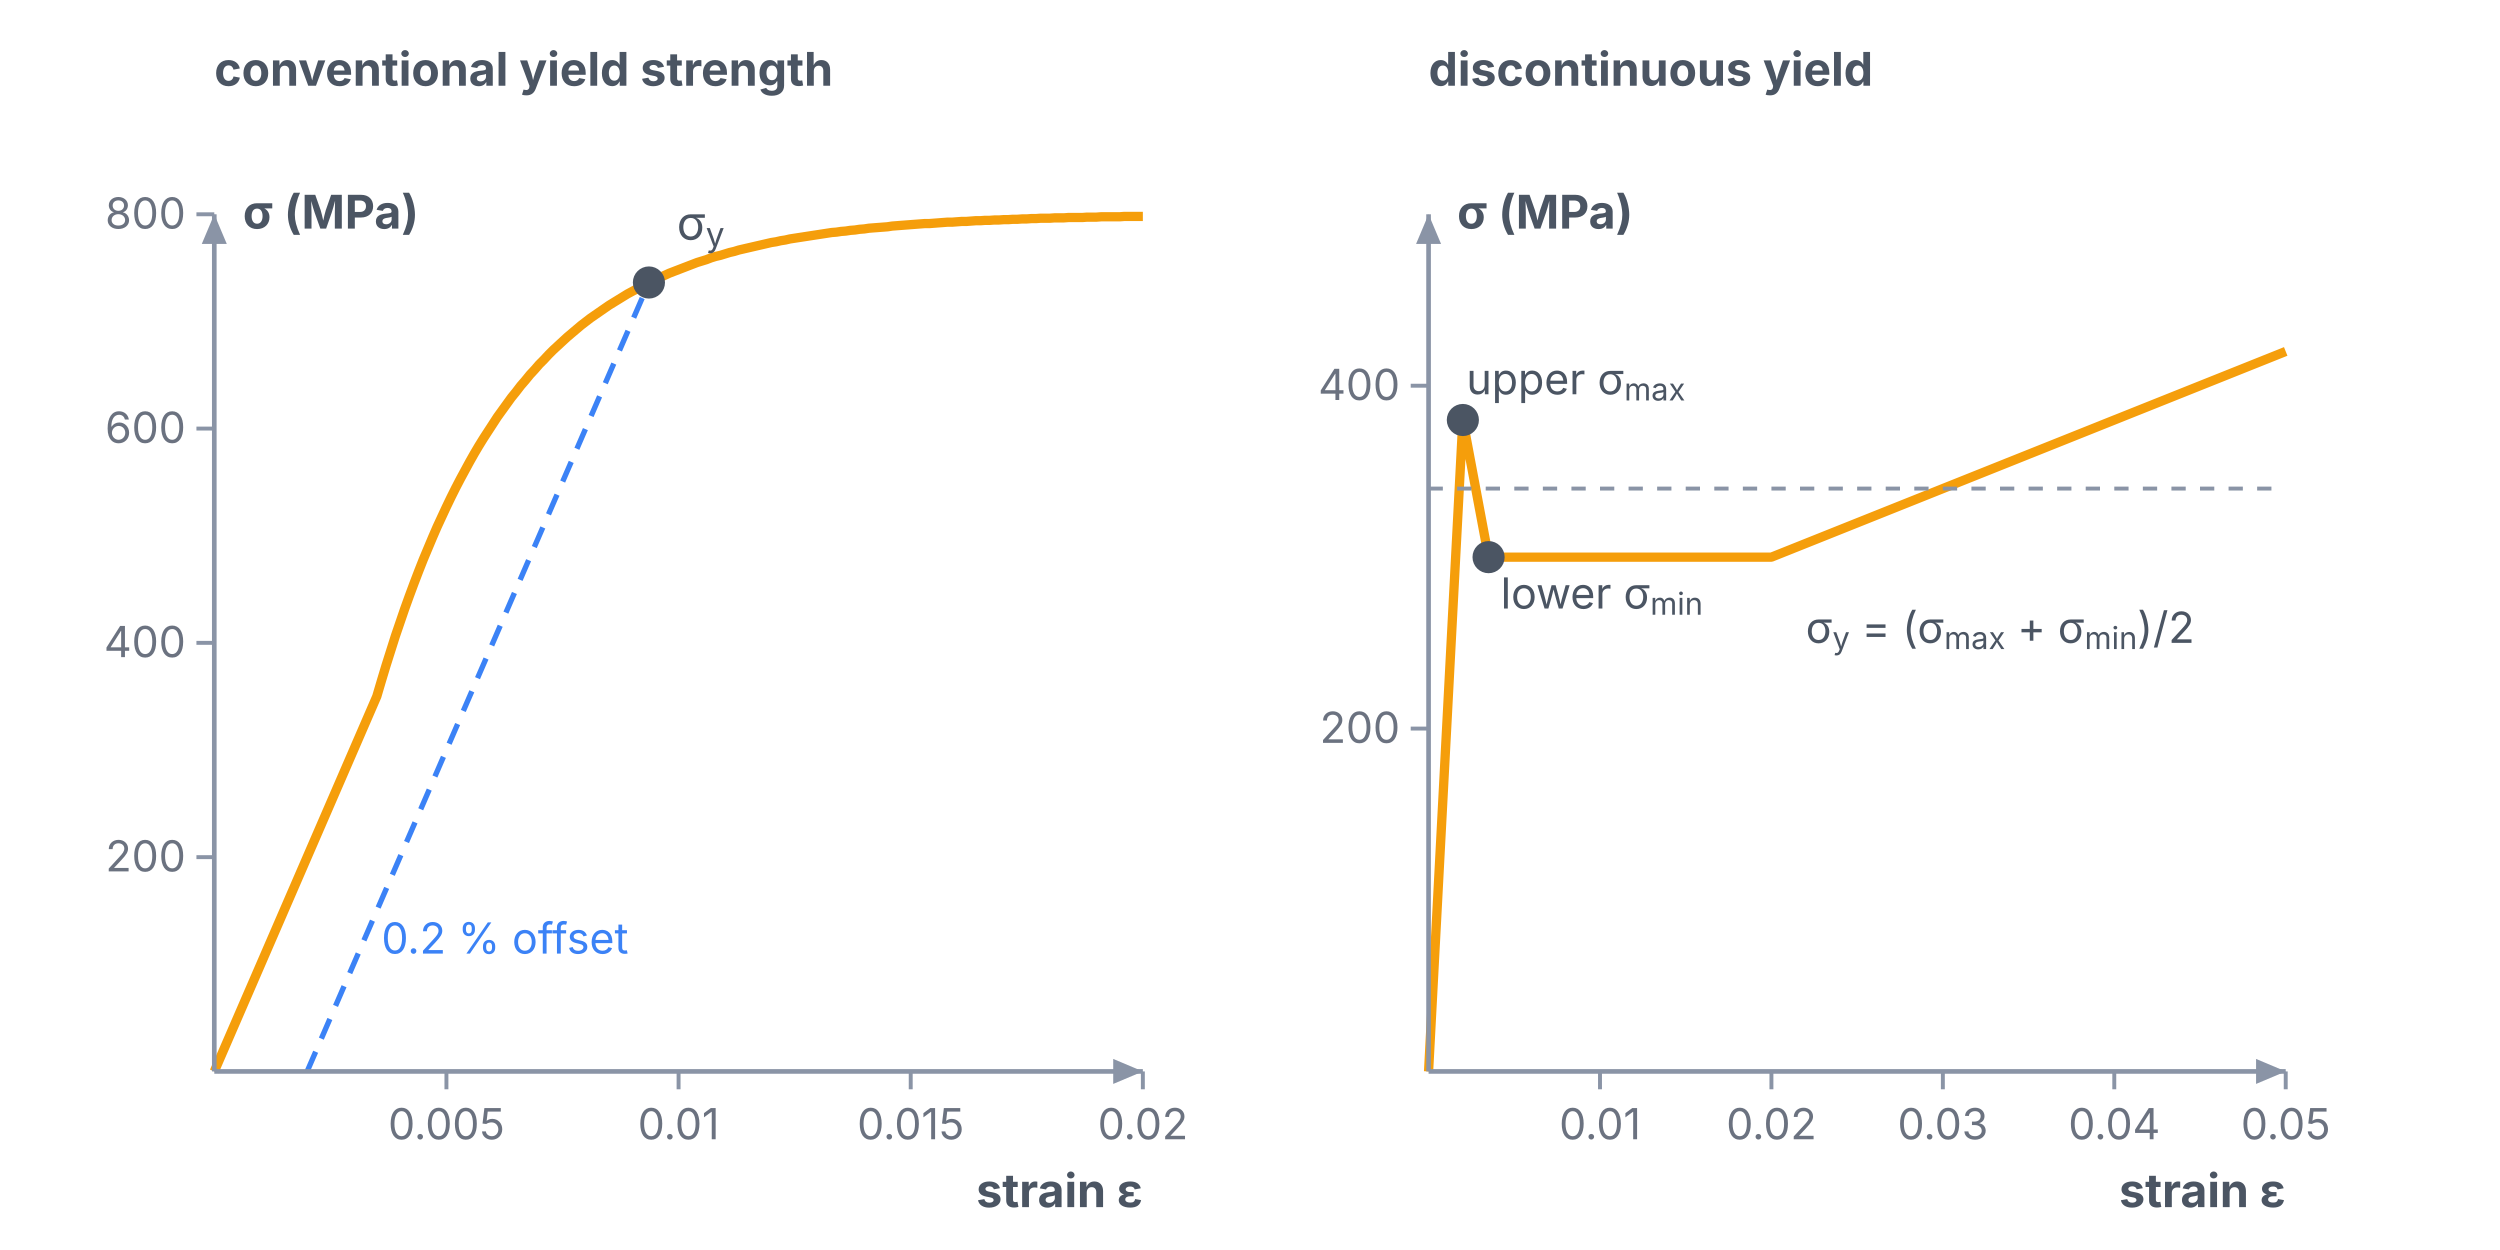
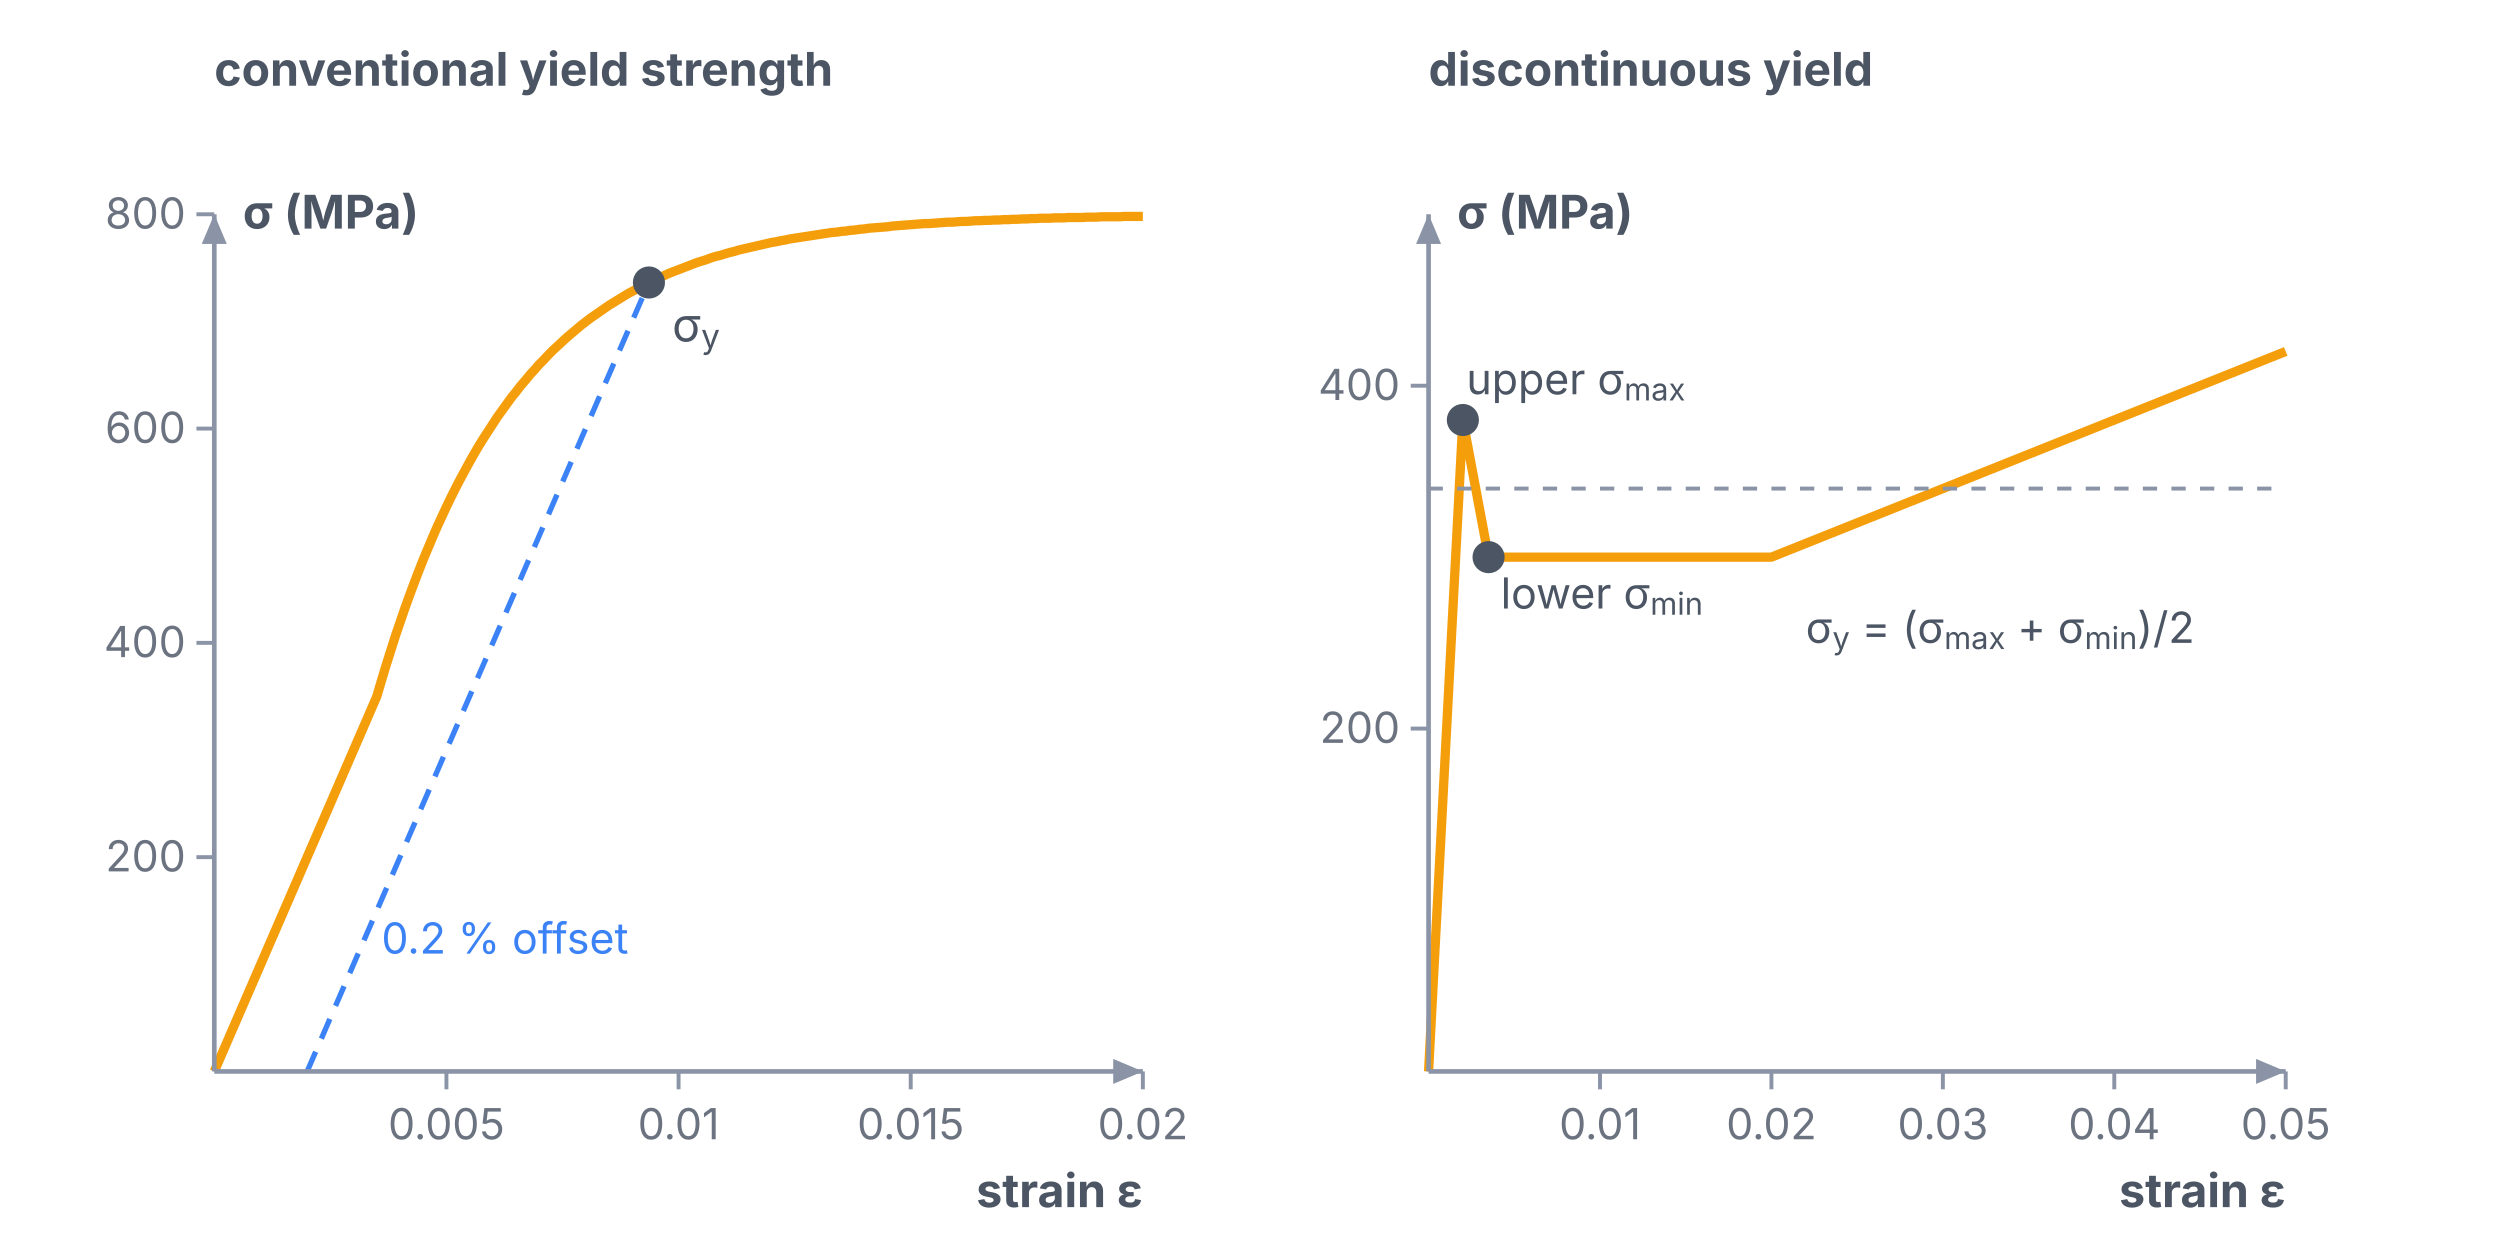
<svg xmlns="http://www.w3.org/2000/svg" viewBox="0 0 700 350" width="100%" class="fig-kit" style="max-width:700px;margin:0 auto;display:block" role="img" aria-label="Yield strength by the offset method and at a discontinuous yield">
  <g font-family="Inter, Arial, sans-serif" font-size="13" fill="#8a94a6">
    <polyline points="60.0,300.0 61.3,297.0 62.6,294.0 63.9,291.0 65.2,288.0 66.5,285.0 67.8,282.0 69.1,279.0 70.4,276.0 71.7,273.0 73.0,270.0 74.3,267.0 75.6,264.0 76.9,261.0 78.2,258.0 79.5,255.0 80.8,252.0 82.1,249.0 83.4,246.0 84.7,243.0 86.0,240.0 87.3,237.0 88.6,234.0 89.9,231.0 91.2,228.0 92.5,225.0 93.8,222.0 95.1,219.0 96.4,216.0 97.7,213.0 99.0,210.0 100.3,207.0 101.6,204.0 102.9,201.0 104.2,198.0 105.5,195.0 106.8,190.6 108.1,186.3 109.4,182.2 110.7,178.1 112.0,174.3 113.3,170.5 114.6,166.9 115.9,163.4 117.2,160.0 118.5,156.7 119.8,153.6 121.1,150.5 122.4,147.5 123.7,144.7 125.0,141.9 126.3,139.2 127.6,136.6 128.9,134.1 130.2,131.7 131.5,129.3 132.8,127.0 134.1,124.8 135.4,122.7 136.7,120.7 138.0,118.7 139.3,116.7 140.6,114.9 141.9,113.1 143.2,111.3 144.5,109.7 145.8,108.0 147.1,106.5 148.4,104.9 149.7,103.5 151.0,102.0 152.3,100.7 153.6,99.3 154.9,98.0 156.2,96.8 157.5,95.6 158.8,94.4 160.1,93.3 161.4,92.2 162.7,91.1 164.0,90.1 165.3,89.1 166.6,88.2 167.9,87.3 169.2,86.4 170.5,85.5 171.8,84.7 173.1,83.9 174.4,83.1 175.7,82.3 177.0,81.6 178.3,80.9 179.6,80.2 180.9,79.5 182.2,78.9 183.5,78.3 184.8,77.7 186.1,77.1 187.4,76.5 188.7,76.0 190.0,75.5 191.3,75.0 192.6,74.5 193.9,74.0 195.2,73.5 196.5,73.1 197.8,72.7 199.1,72.2 200.4,71.8 201.7,71.5 203.0,71.1 204.3,70.7 205.6,70.4 206.9,70.0 208.2,69.7 209.5,69.4 210.8,69.1 212.1,68.8 213.4,68.5 214.7,68.2 216.0,67.9 217.3,67.7 218.6,67.4 219.9,67.2 221.2,66.9 222.5,66.7 223.8,66.5 225.1,66.3 226.4,66.1 227.7,65.9 229.0,65.7 230.3,65.5 231.6,65.3 232.9,65.1 234.2,65.0 235.5,64.8 236.8,64.7 238.1,64.5 239.4,64.4 240.7,64.2 242.0,64.1 243.3,63.9 244.6,63.8 245.9,63.7 247.2,63.6 248.5,63.5 249.8,63.3 251.1,63.2 252.4,63.1 253.7,63.0 255.0,62.9 256.3,62.8 257.6,62.7 258.9,62.6 260.2,62.6 261.5,62.5 262.8,62.4 264.1,62.3 265.4,62.2 266.7,62.2 268.0,62.1 269.3,62.0 270.6,62.0 271.9,61.9 273.2,61.8 274.5,61.8 275.8,61.7 277.1,61.7 278.4,61.6 279.7,61.6 281.0,61.5 282.3,61.5 283.6,61.4 284.9,61.4 286.2,61.3 287.5,61.3 288.8,61.2 290.1,61.2 291.4,61.1 292.7,61.1 294.0,61.1 295.3,61.0 296.6,61.0 297.9,61.0 299.2,60.9 300.5,60.9 301.8,60.9 303.1,60.9 304.4,60.8 305.7,60.8 307.0,60.8 308.3,60.7 309.6,60.7 310.9,60.7 312.2,60.7 313.5,60.7 314.8,60.6 316.1,60.6 317.4,60.6 318.7,60.6 320.0,60.6" fill="none" stroke="#f59e0b" stroke-width="2.6" stroke-linejoin="round" />
    <polyline points="86.0,300.0 181.7,79.1" fill="none" stroke="#3b82f6" stroke-width="1.5" stroke-dasharray="6,4" stroke-linejoin="round" />
    <circle cx="181.7" cy="79.1" r="4" fill="#4b5563" stroke="#4b5563" stroke-width="1" />
-     <text x="189.5" y="67.1" fill="#4b5563" font-size="13" font-weight="400" text-anchor="start">σ<tspan baseline-shift="sub" font-size="72%">y</tspan>
+     <text x="188.2" y="95.6" fill="#4b5563" font-size="13" font-weight="400" text-anchor="start">σ<tspan baseline-shift="sub" font-size="72%">y</tspan>
    </text>
    <text x="106.8" y="267.0" fill="#3b82f6" font-size="12" font-weight="400" text-anchor="start">0.2 % offset</text>
    <line x1="60.0" y1="300.0" x2="320.0" y2="300.0" stroke="#8a94a6" stroke-width="1.3" />
    <path d="M320.0,300.0 L311.7,303.5 L311.7,296.5 Z" fill="#8a94a6" />
    <line x1="60.0" y1="300.0" x2="60.0" y2="60.0" stroke="#8a94a6" stroke-width="1.3" />
    <path d="M60.0,60.0 L63.5,68.3 L56.5,68.3 Z" fill="#8a94a6" />
    <line x1="125.0" y1="300.0" x2="125.0" y2="305.0" stroke="#8a94a6" stroke-width="1.1" />
    <text x="125.0" y="319.0" fill="#6b7280" font-size="12" font-weight="400" text-anchor="middle">0.005</text>
    <line x1="190.0" y1="300.0" x2="190.0" y2="305.0" stroke="#8a94a6" stroke-width="1.1" />
    <text x="190.0" y="319.0" fill="#6b7280" font-size="12" font-weight="400" text-anchor="middle">0.01</text>
    <line x1="255.0" y1="300.0" x2="255.0" y2="305.0" stroke="#8a94a6" stroke-width="1.1" />
    <text x="255.0" y="319.0" fill="#6b7280" font-size="12" font-weight="400" text-anchor="middle">0.015</text>
    <line x1="320.0" y1="300.0" x2="320.0" y2="305.0" stroke="#8a94a6" stroke-width="1.1" />
    <text x="320.0" y="319.0" fill="#6b7280" font-size="12" font-weight="400" text-anchor="middle">0.02</text>
    <line x1="55.0" y1="240.0" x2="60.0" y2="240.0" stroke="#8a94a6" stroke-width="1.1" />
    <text x="52.0" y="244.0" fill="#6b7280" font-size="12" font-weight="400" text-anchor="end">200</text>
    <line x1="55.0" y1="180.0" x2="60.0" y2="180.0" stroke="#8a94a6" stroke-width="1.1" />
    <text x="52.0" y="184.0" fill="#6b7280" font-size="12" font-weight="400" text-anchor="end">400</text>
    <line x1="55.0" y1="120.0" x2="60.0" y2="120.0" stroke="#8a94a6" stroke-width="1.1" />
    <text x="52.0" y="124.0" fill="#6b7280" font-size="12" font-weight="400" text-anchor="end">600</text>
    <line x1="55.0" y1="60.0" x2="60.0" y2="60.0" stroke="#8a94a6" stroke-width="1.1" />
    <text x="52.0" y="64.0" fill="#6b7280" font-size="12" font-weight="400" text-anchor="end">800</text>
    <text x="320.0" y="338.0" fill="#4b5563" font-size="13" font-weight="700" text-anchor="end">strain ε</text>
    <text x="68.0" y="64.0" fill="#4b5563" font-size="13" font-weight="700" text-anchor="start">σ (MPa)</text>
    <text x="60.0" y="24.0" fill="#4b5563" font-size="13" font-weight="700" text-anchor="start">conventional yield strength</text>
    <polyline points="400.0,300.0 409.6,117.6 416.8,156.0 496.0,156.0 640.0,98.4" fill="none" stroke="#f59e0b" stroke-width="2.6" stroke-linejoin="round" />
    <line x1="400.0" y1="136.8" x2="640.0" y2="136.8" stroke="#8a94a6" stroke-width="1.1" stroke-dasharray="4,4" />
    <circle cx="409.6" cy="117.6" r="4" fill="#4b5563" stroke="#4b5563" stroke-width="1" />
    <circle cx="416.8" cy="156.0" r="4" fill="#4b5563" stroke="#4b5563" stroke-width="1" />
    <text x="410.6" y="110.4" fill="#4b5563" font-size="12" font-weight="400" text-anchor="start">upper σ<tspan baseline-shift="sub" font-size="72%">max</tspan>
    </text>
    <text x="420.2" y="170.4" fill="#4b5563" font-size="12" font-weight="400" text-anchor="start">lower σ<tspan baseline-shift="sub" font-size="72%">min</tspan>
    </text>
    <text x="505.6" y="180.0" fill="#4b5563" font-size="12" font-weight="400" text-anchor="start">σ<tspan baseline-shift="sub" font-size="72%">y</tspan> = (σ<tspan baseline-shift="sub" font-size="72%">max</tspan> + σ<tspan baseline-shift="sub" font-size="72%">min</tspan>)/2</text>
    <line x1="400.0" y1="300.0" x2="640.0" y2="300.0" stroke="#8a94a6" stroke-width="1.3" />
    <path d="M640.0,300.0 L631.7,303.5 L631.7,296.5 Z" fill="#8a94a6" />
    <line x1="400.0" y1="300.0" x2="400.0" y2="60.0" stroke="#8a94a6" stroke-width="1.3" />
    <path d="M400.0,60.0 L403.5,68.3 L396.5,68.3 Z" fill="#8a94a6" />
    <line x1="448.0" y1="300.0" x2="448.0" y2="305.0" stroke="#8a94a6" stroke-width="1.1" />
    <text x="448.0" y="319.0" fill="#6b7280" font-size="12" font-weight="400" text-anchor="middle">0.01</text>
    <line x1="496.0" y1="300.0" x2="496.0" y2="305.0" stroke="#8a94a6" stroke-width="1.1" />
    <text x="496.0" y="319.0" fill="#6b7280" font-size="12" font-weight="400" text-anchor="middle">0.02</text>
    <line x1="544.0" y1="300.0" x2="544.0" y2="305.0" stroke="#8a94a6" stroke-width="1.1" />
    <text x="544.0" y="319.0" fill="#6b7280" font-size="12" font-weight="400" text-anchor="middle">0.03</text>
    <line x1="592.0" y1="300.0" x2="592.0" y2="305.0" stroke="#8a94a6" stroke-width="1.1" />
    <text x="592.0" y="319.0" fill="#6b7280" font-size="12" font-weight="400" text-anchor="middle">0.04</text>
    <line x1="640.0" y1="300.0" x2="640.0" y2="305.0" stroke="#8a94a6" stroke-width="1.1" />
    <text x="640.0" y="319.0" fill="#6b7280" font-size="12" font-weight="400" text-anchor="middle">0.05</text>
    <line x1="395.0" y1="204.0" x2="400.0" y2="204.0" stroke="#8a94a6" stroke-width="1.1" />
    <text x="392.0" y="208.0" fill="#6b7280" font-size="12" font-weight="400" text-anchor="end">200</text>
    <line x1="395.0" y1="108.0" x2="400.0" y2="108.0" stroke="#8a94a6" stroke-width="1.1" />
    <text x="392.0" y="112.0" fill="#6b7280" font-size="12" font-weight="400" text-anchor="end">400</text>
    <text x="640.0" y="338.0" fill="#4b5563" font-size="13" font-weight="700" text-anchor="end">strain ε</text>
    <text x="408.0" y="64.0" fill="#4b5563" font-size="13" font-weight="700" text-anchor="start">σ (MPa)</text>
    <text x="400.0" y="24.0" fill="#4b5563" font-size="13" font-weight="700" text-anchor="start">discontinuous yield</text>
  </g>
</svg>
